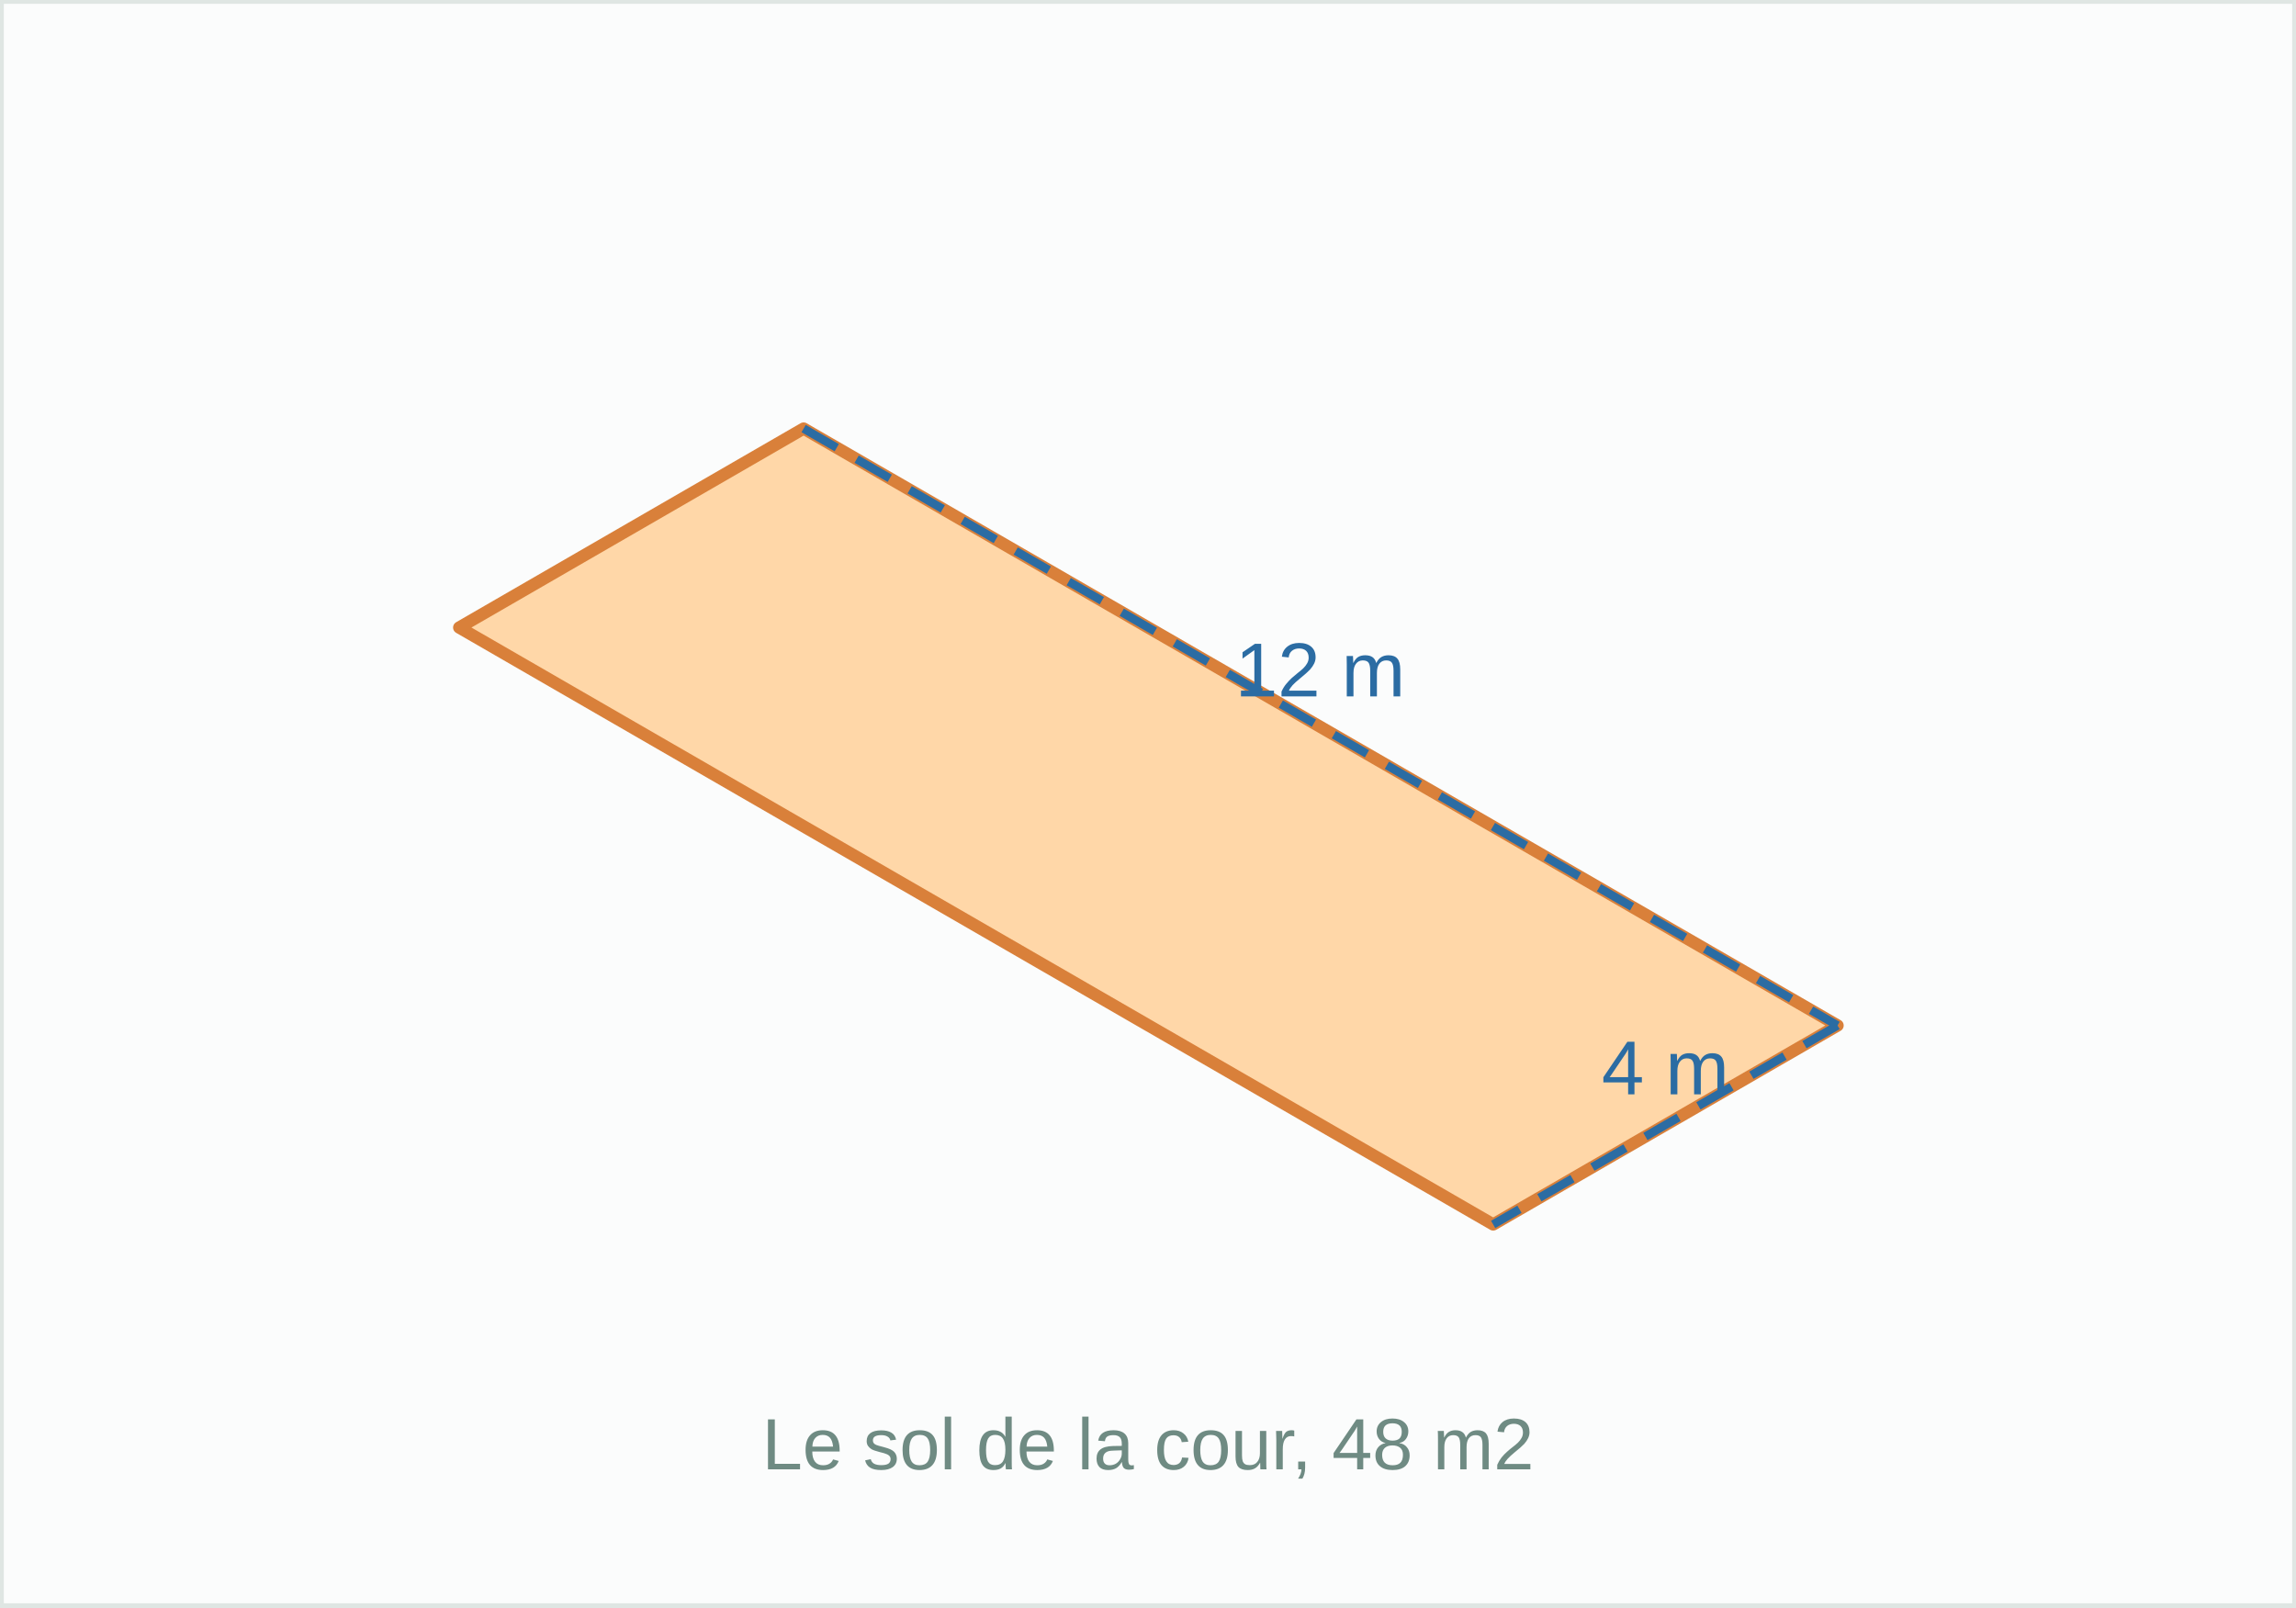
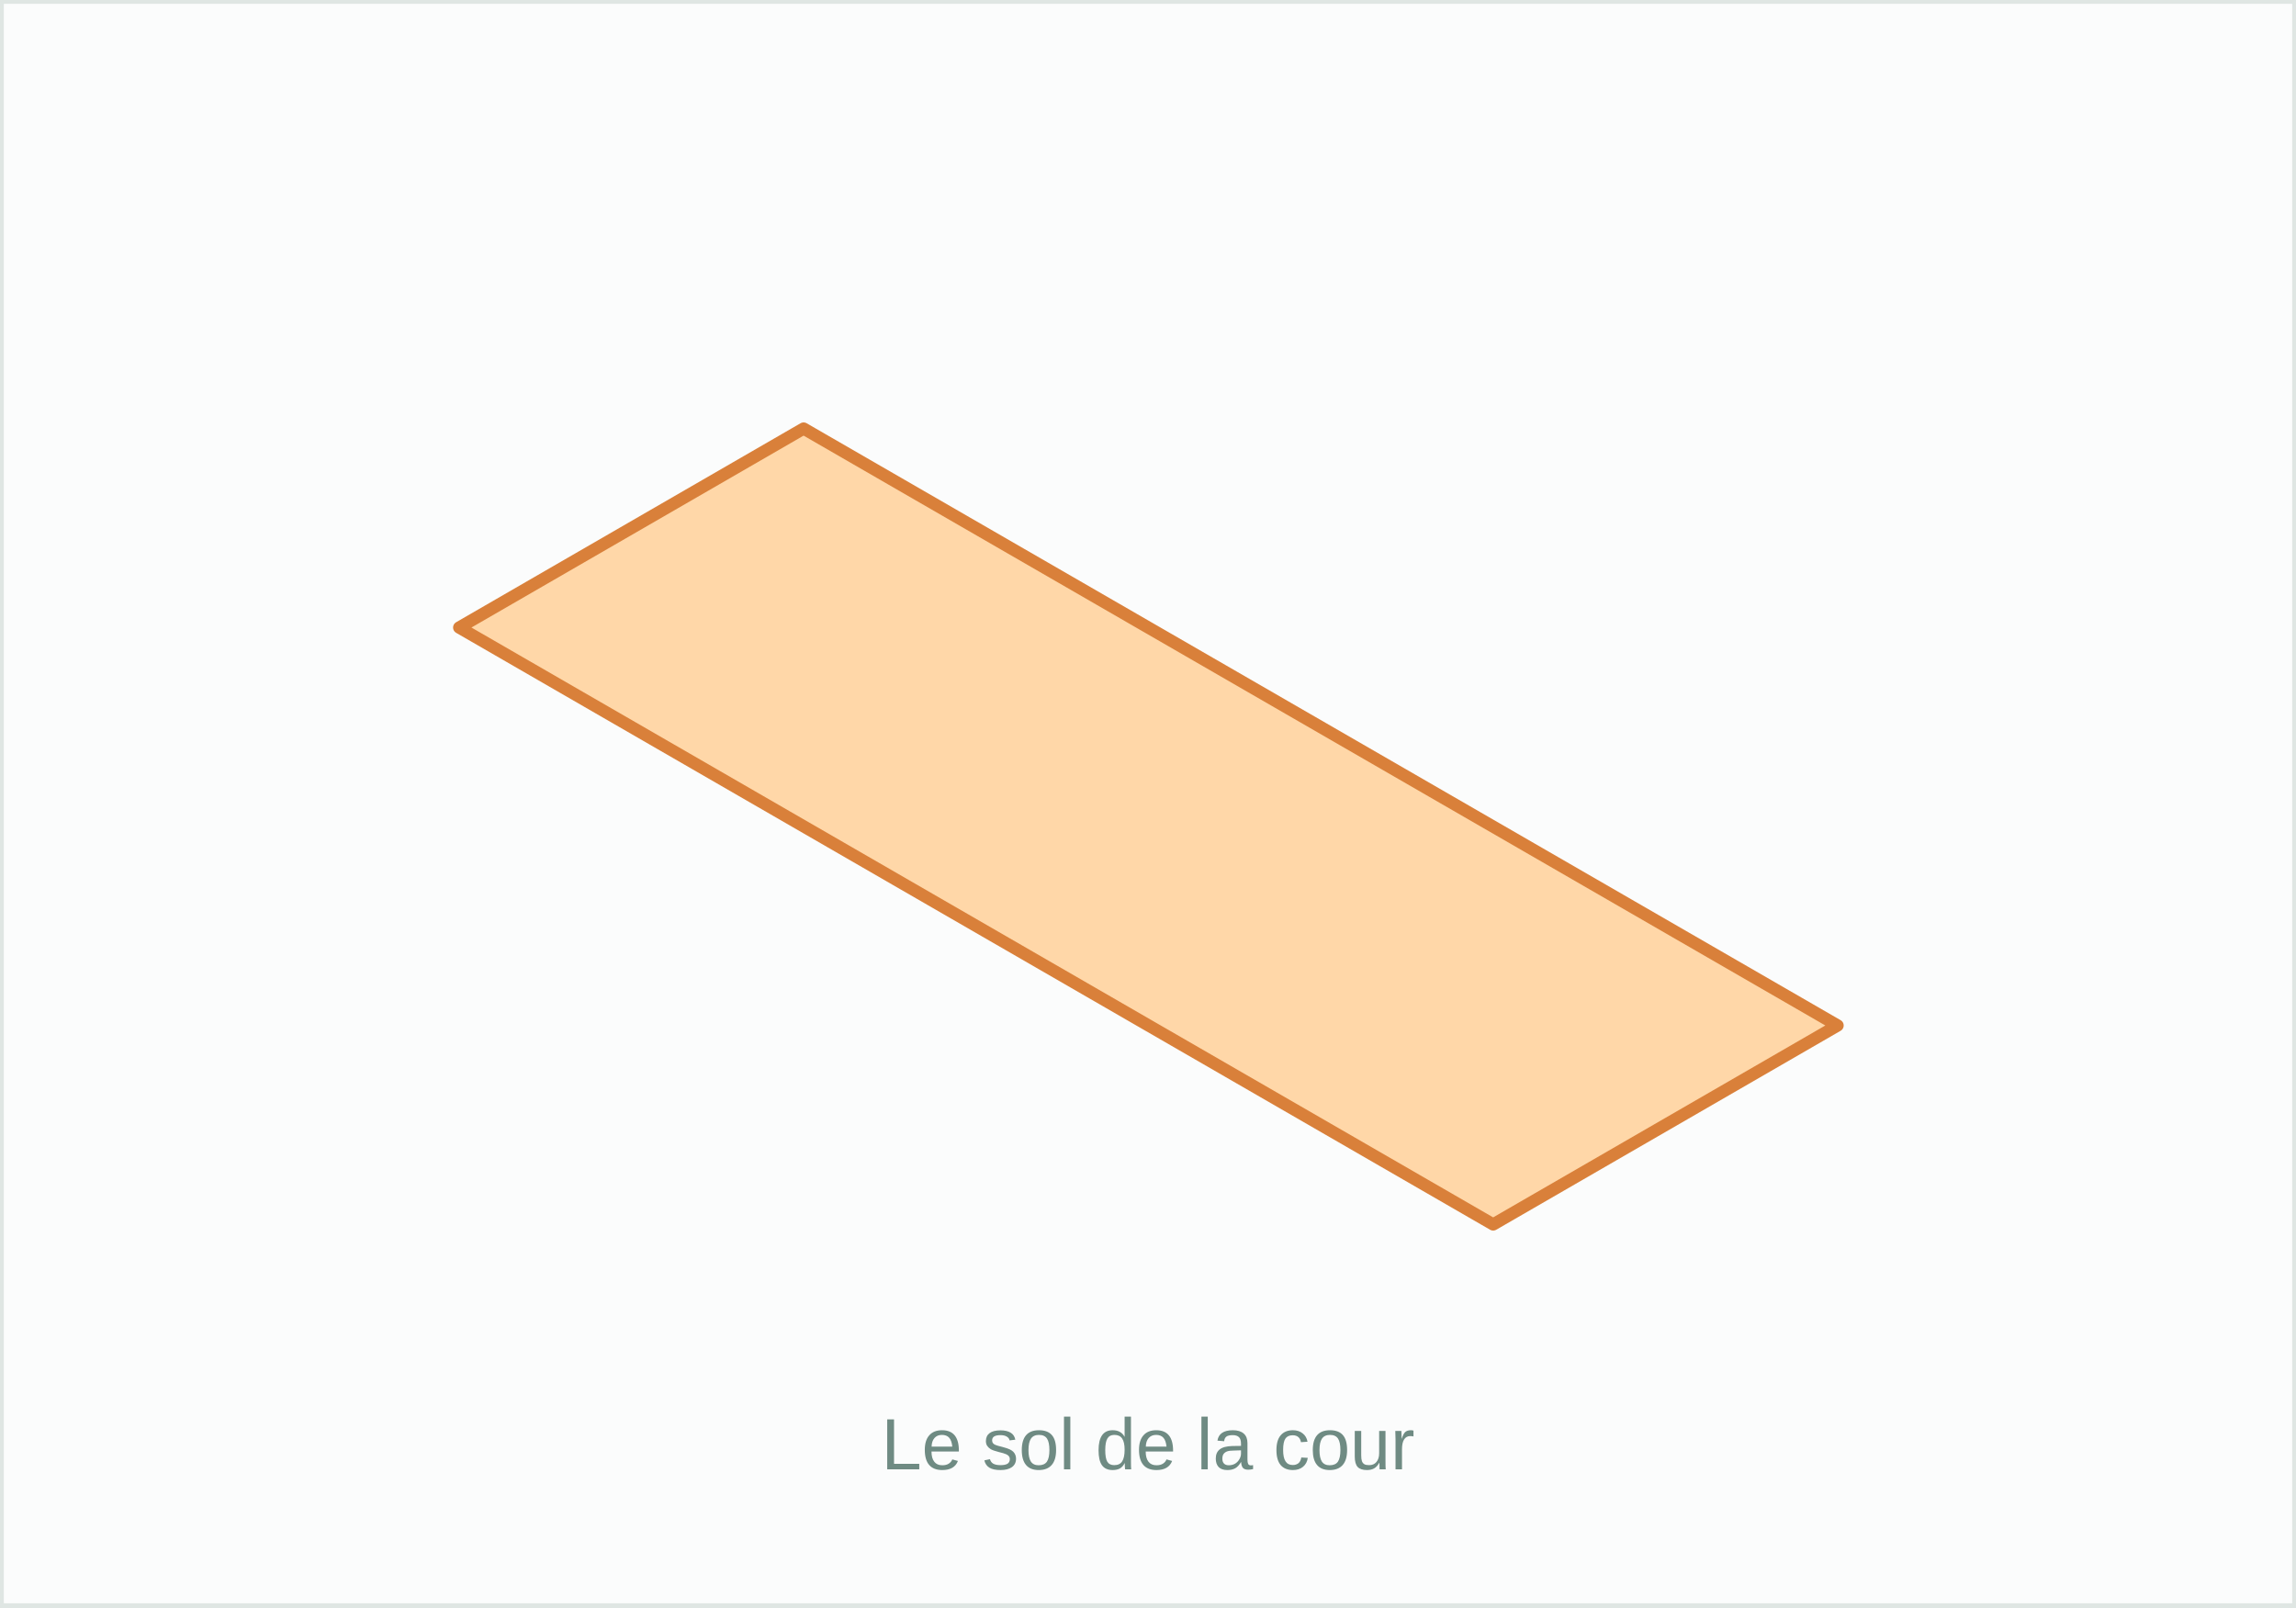
<svg xmlns="http://www.w3.org/2000/svg" viewBox="0 0 300 210" width="300" height="210">
  <rect width="300" height="210" fill="#fbfcfc" stroke="#dfe6e3" />
  <polygon points="105.0,56.0 240.1,134.0 195.1,160.0 60.0,82.0" fill="#ffd7a8" fill-opacity="1.00" stroke="#d9803a" stroke-width="1.6" stroke-linejoin="round" />
-   <line x1="105.0" y1="56.0" x2="240.1" y2="134.0" stroke="#2b6ca3" stroke-width="1.1" stroke-dasharray="5 3" />
-   <text x="172.5" y="91.0" font-family="Arial" font-size="10" fill="#2b6ca3" text-anchor="middle">12 m</text>
-   <line x1="240.1" y1="134.0" x2="195.1" y2="160.0" stroke="#2b6ca3" stroke-width="1.1" stroke-dasharray="5 3" />
-   <text x="217.6" y="143.0" font-family="Arial" font-size="10" fill="#2b6ca3" text-anchor="middle">4 m</text>
-   <text x="150.0" y="192.0" font-family="Arial" font-size="9.5" fill="#6f8b83" text-anchor="middle">Le sol de la cour, 48 m2</text>
+   <text x="150.0" y="192.0" font-family="Arial" font-size="9.5" fill="#6f8b83" text-anchor="middle">Le sol de la cour</text>
</svg>
